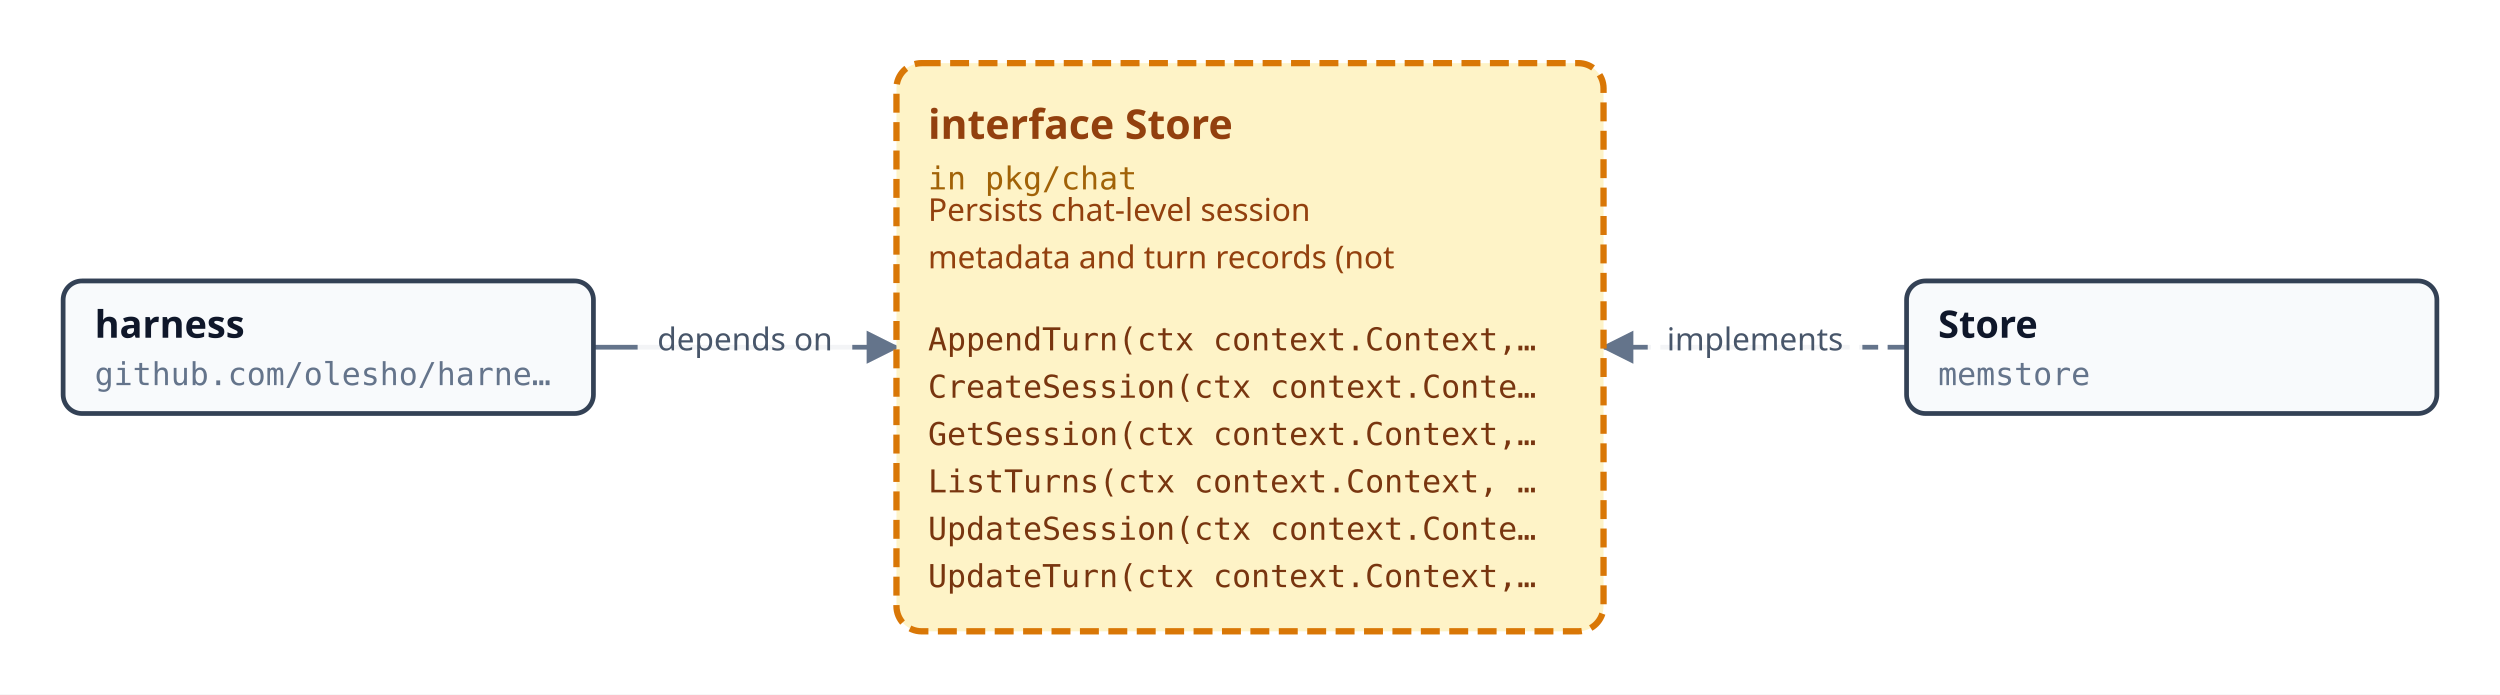
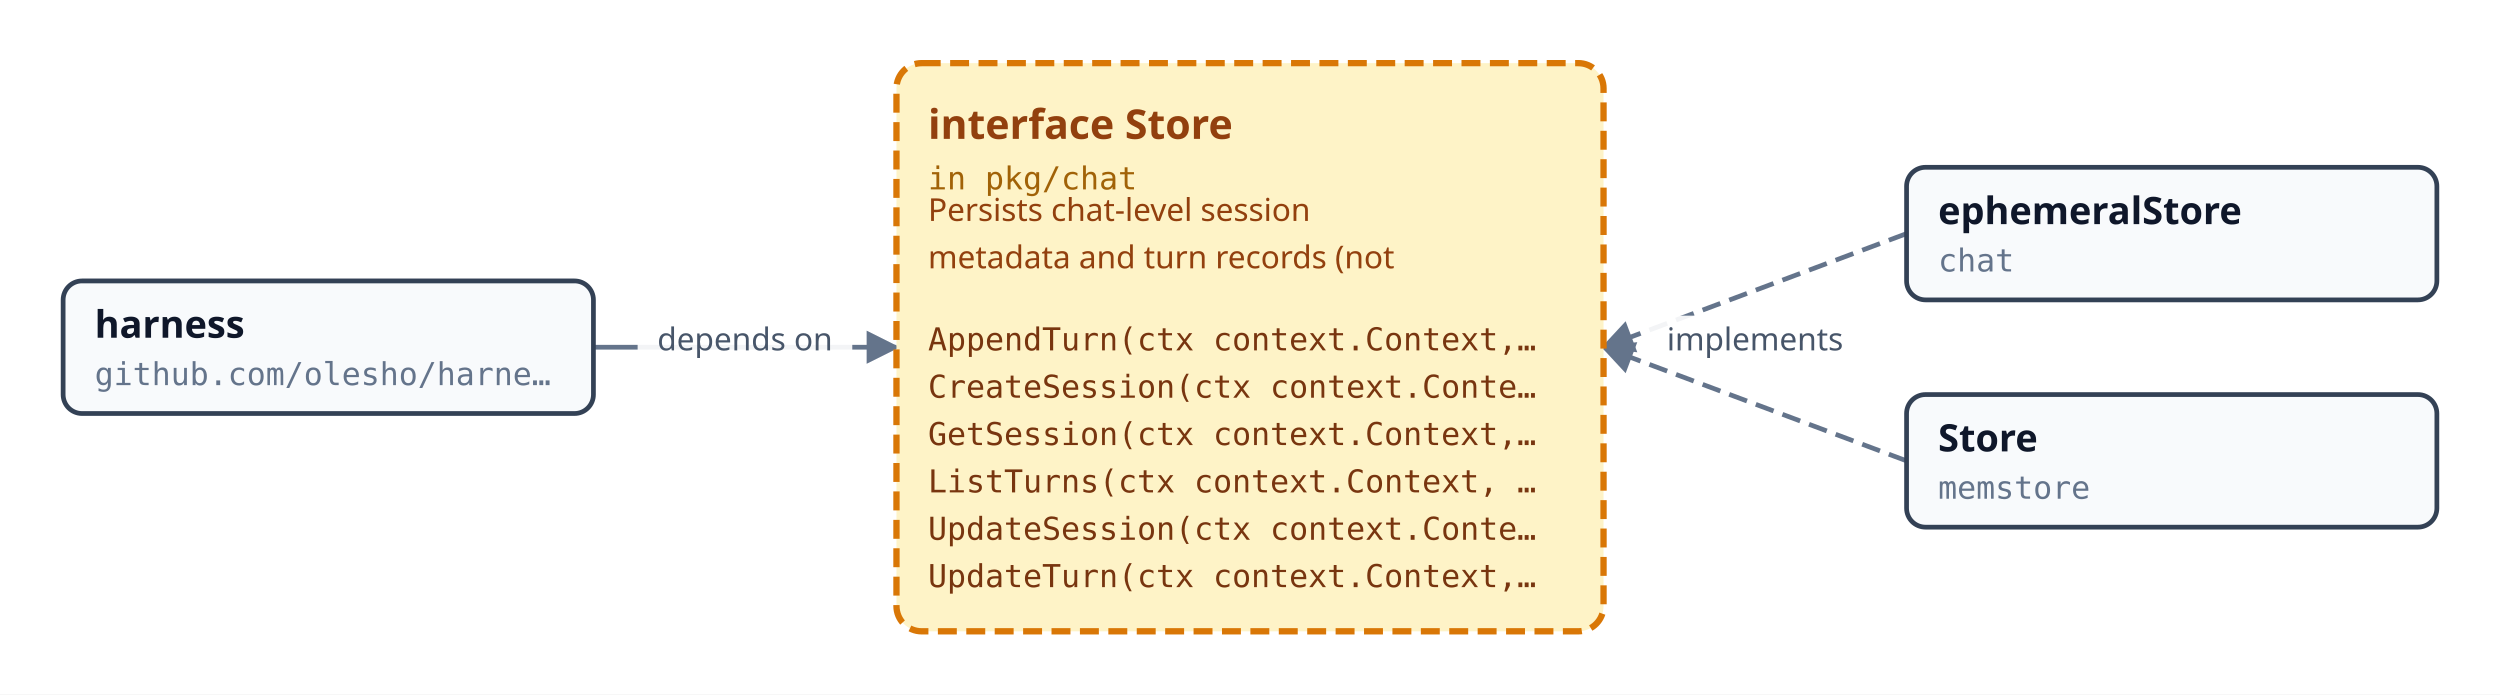
<svg xmlns="http://www.w3.org/2000/svg" width="792" height="220" viewBox="0 0 792 220" font-family="ui-sans-serif, system-ui, sans-serif">
  <defs>
    <marker id="arrow" viewBox="0 0 10 10" refX="9" refY="5" markerWidth="7" markerHeight="7" orient="auto-start-reverse">
      <path d="M0,0 L10,5 L0,10 z" fill="#64748b" />
    </marker>
  </defs>
  <rect width="100%" height="100%" fill="#ffffff" />
  <line x1="188" y1="110" x2="284" y2="110" stroke="#64748b" stroke-width="1.5" marker-end="url(#arrow)" />
  <g transform="translate(20,89)">
    <rect width="168" height="42" rx="6" fill="#f8fafc" stroke="#334155" stroke-width="1.5" />
    <text x="10" y="18" font-size="12" font-weight="700" fill="#0f172a">harness</text>
    <text x="10" y="33" font-size="10" font-family="ui-monospace, monospace" fill="#64748b">github.com/olesho/harne…</text>
  </g>
  <rect x="202" y="100" width="68" height="15" rx="3" fill="#ffffff" opacity="0.92" />
  <text x="236" y="111" font-size="10" fill="#475569" text-anchor="middle">depends on</text>
-   <line x1="604" y1="110" x2="508" y2="110" stroke="#64748b" stroke-width="1.5" stroke-dasharray="6 3" marker-end="url(#arrow)" />
-   <g transform="translate(604,89)">
+   <line x1="604" y1="74" x2="508" y2="110" stroke="#64748b" stroke-width="1.5" stroke-dasharray="6 3" marker-end="url(#arrow)" />
+   <g transform="translate(604,53)">
+     <rect width="168" height="42" rx="6" fill="#f8fafc" stroke="#334155" stroke-width="1.5" />
+     <text x="10" y="18" font-size="12" font-weight="700" fill="#0f172a">ephemeralStore</text>
+     <text x="10" y="33" font-size="10" font-family="ui-monospace, monospace" fill="#64748b">chat</text>
+   </g>
+   <line x1="604" y1="146" x2="508" y2="110" stroke="#64748b" stroke-width="1.5" stroke-dasharray="6 3" marker-end="url(#arrow)" />
+   <g transform="translate(604,125)">
    <rect width="168" height="42" rx="6" fill="#f8fafc" stroke="#334155" stroke-width="1.5" />
    <text x="10" y="18" font-size="12" font-weight="700" fill="#0f172a">Store</text>
    <text x="10" y="33" font-size="10" font-family="ui-monospace, monospace" fill="#64748b">memstore</text>
  </g>
  <rect x="522" y="100" width="68" height="15" rx="3" fill="#ffffff" opacity="0.92" />
  <text x="556" y="111" font-size="10" fill="#475569" text-anchor="middle">implements</text>
  <g transform="translate(284,20)">
    <rect width="224" height="180" rx="8" fill="#fef3c7" stroke="#d97706" stroke-width="2" stroke-dasharray="6 3" />
    <text x="10" y="24" font-size="13" font-weight="700" fill="#92400e">interface Store</text>
    <text x="10" y="40" font-size="10" font-family="ui-monospace, monospace" fill="#a16207">in pkg/chat</text>
    <text x="10" y="50" font-size="10" fill="#92400e">Persists chat-level session</text>
    <text x="10" y="65" font-size="10" fill="#92400e">metadata and turn records (not</text>
    <text x="10" y="91" font-size="10" font-family="ui-monospace, monospace" fill="#78350f">AppendTurn(ctx context.Context,…</text>
    <text x="10" y="106" font-size="10" font-family="ui-monospace, monospace" fill="#78350f">CreateSession(ctx context.Conte…</text>
    <text x="10" y="121" font-size="10" font-family="ui-monospace, monospace" fill="#78350f">GetSession(ctx context.Context,…</text>
    <text x="10" y="136" font-size="10" font-family="ui-monospace, monospace" fill="#78350f">ListTurns(ctx context.Context, …</text>
    <text x="10" y="151" font-size="10" font-family="ui-monospace, monospace" fill="#78350f">UpdateSession(ctx context.Conte…</text>
    <text x="10" y="166" font-size="10" font-family="ui-monospace, monospace" fill="#78350f">UpdateTurn(ctx context.Context,…</text>
  </g>
</svg>
